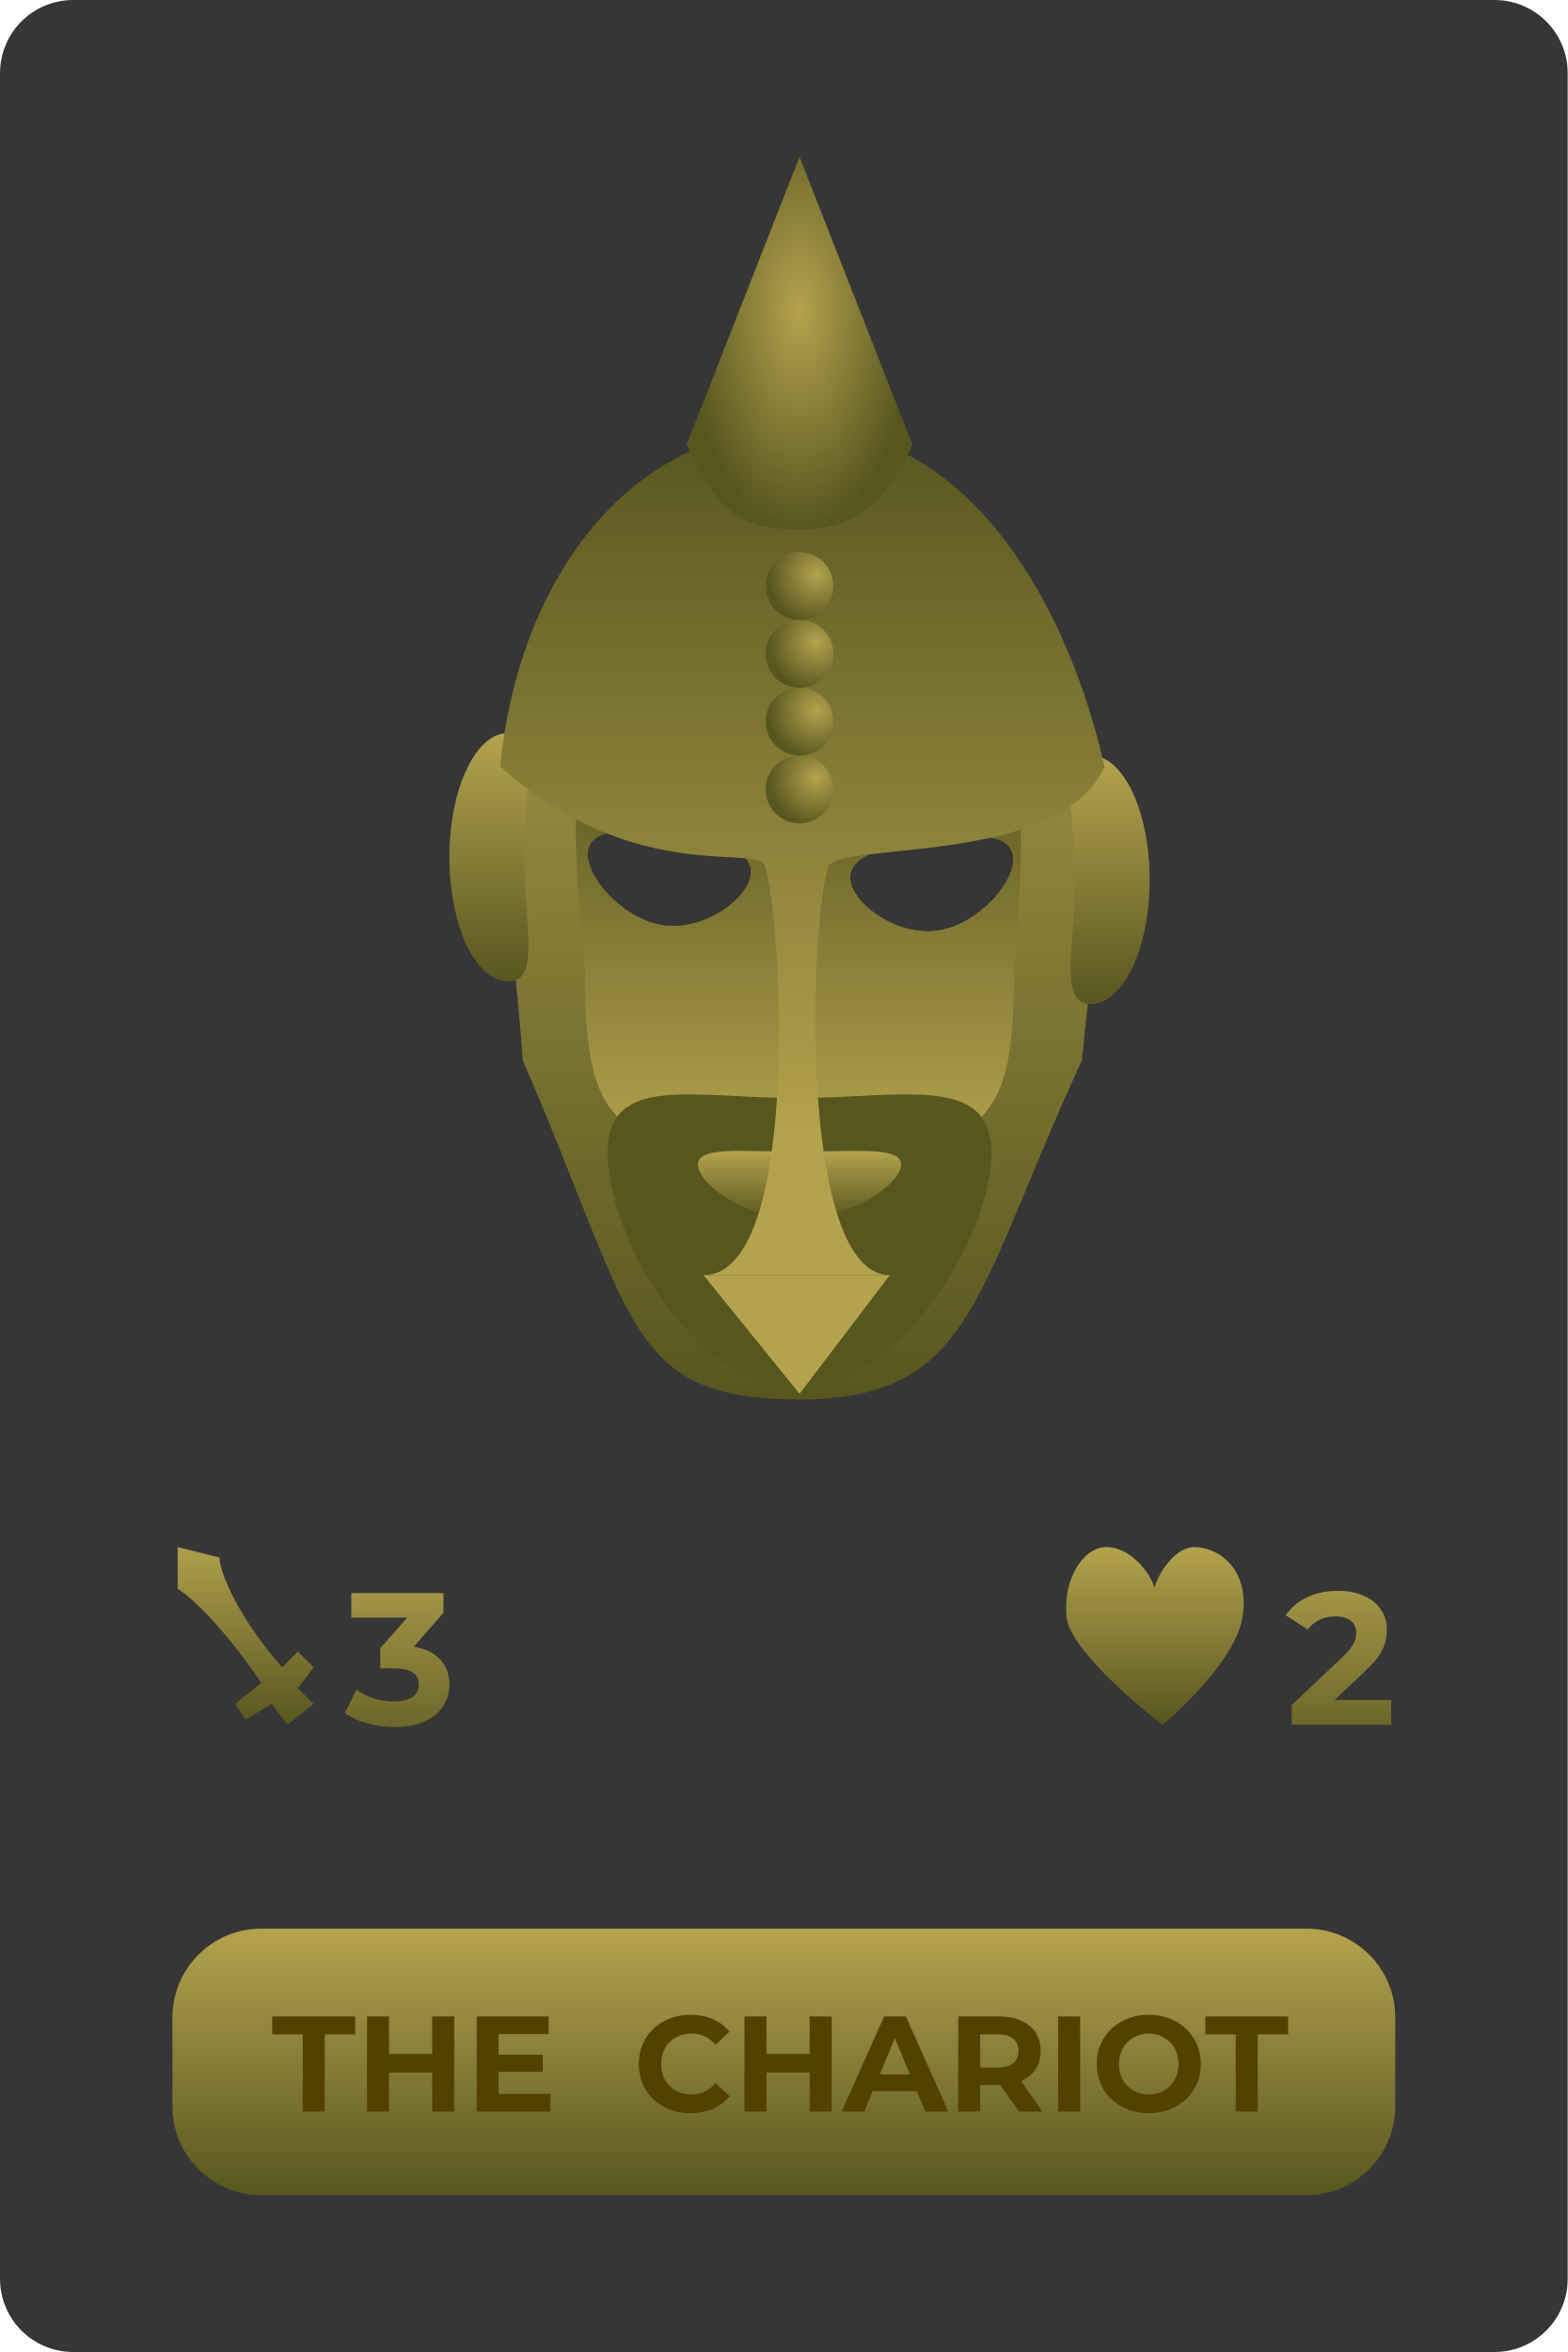
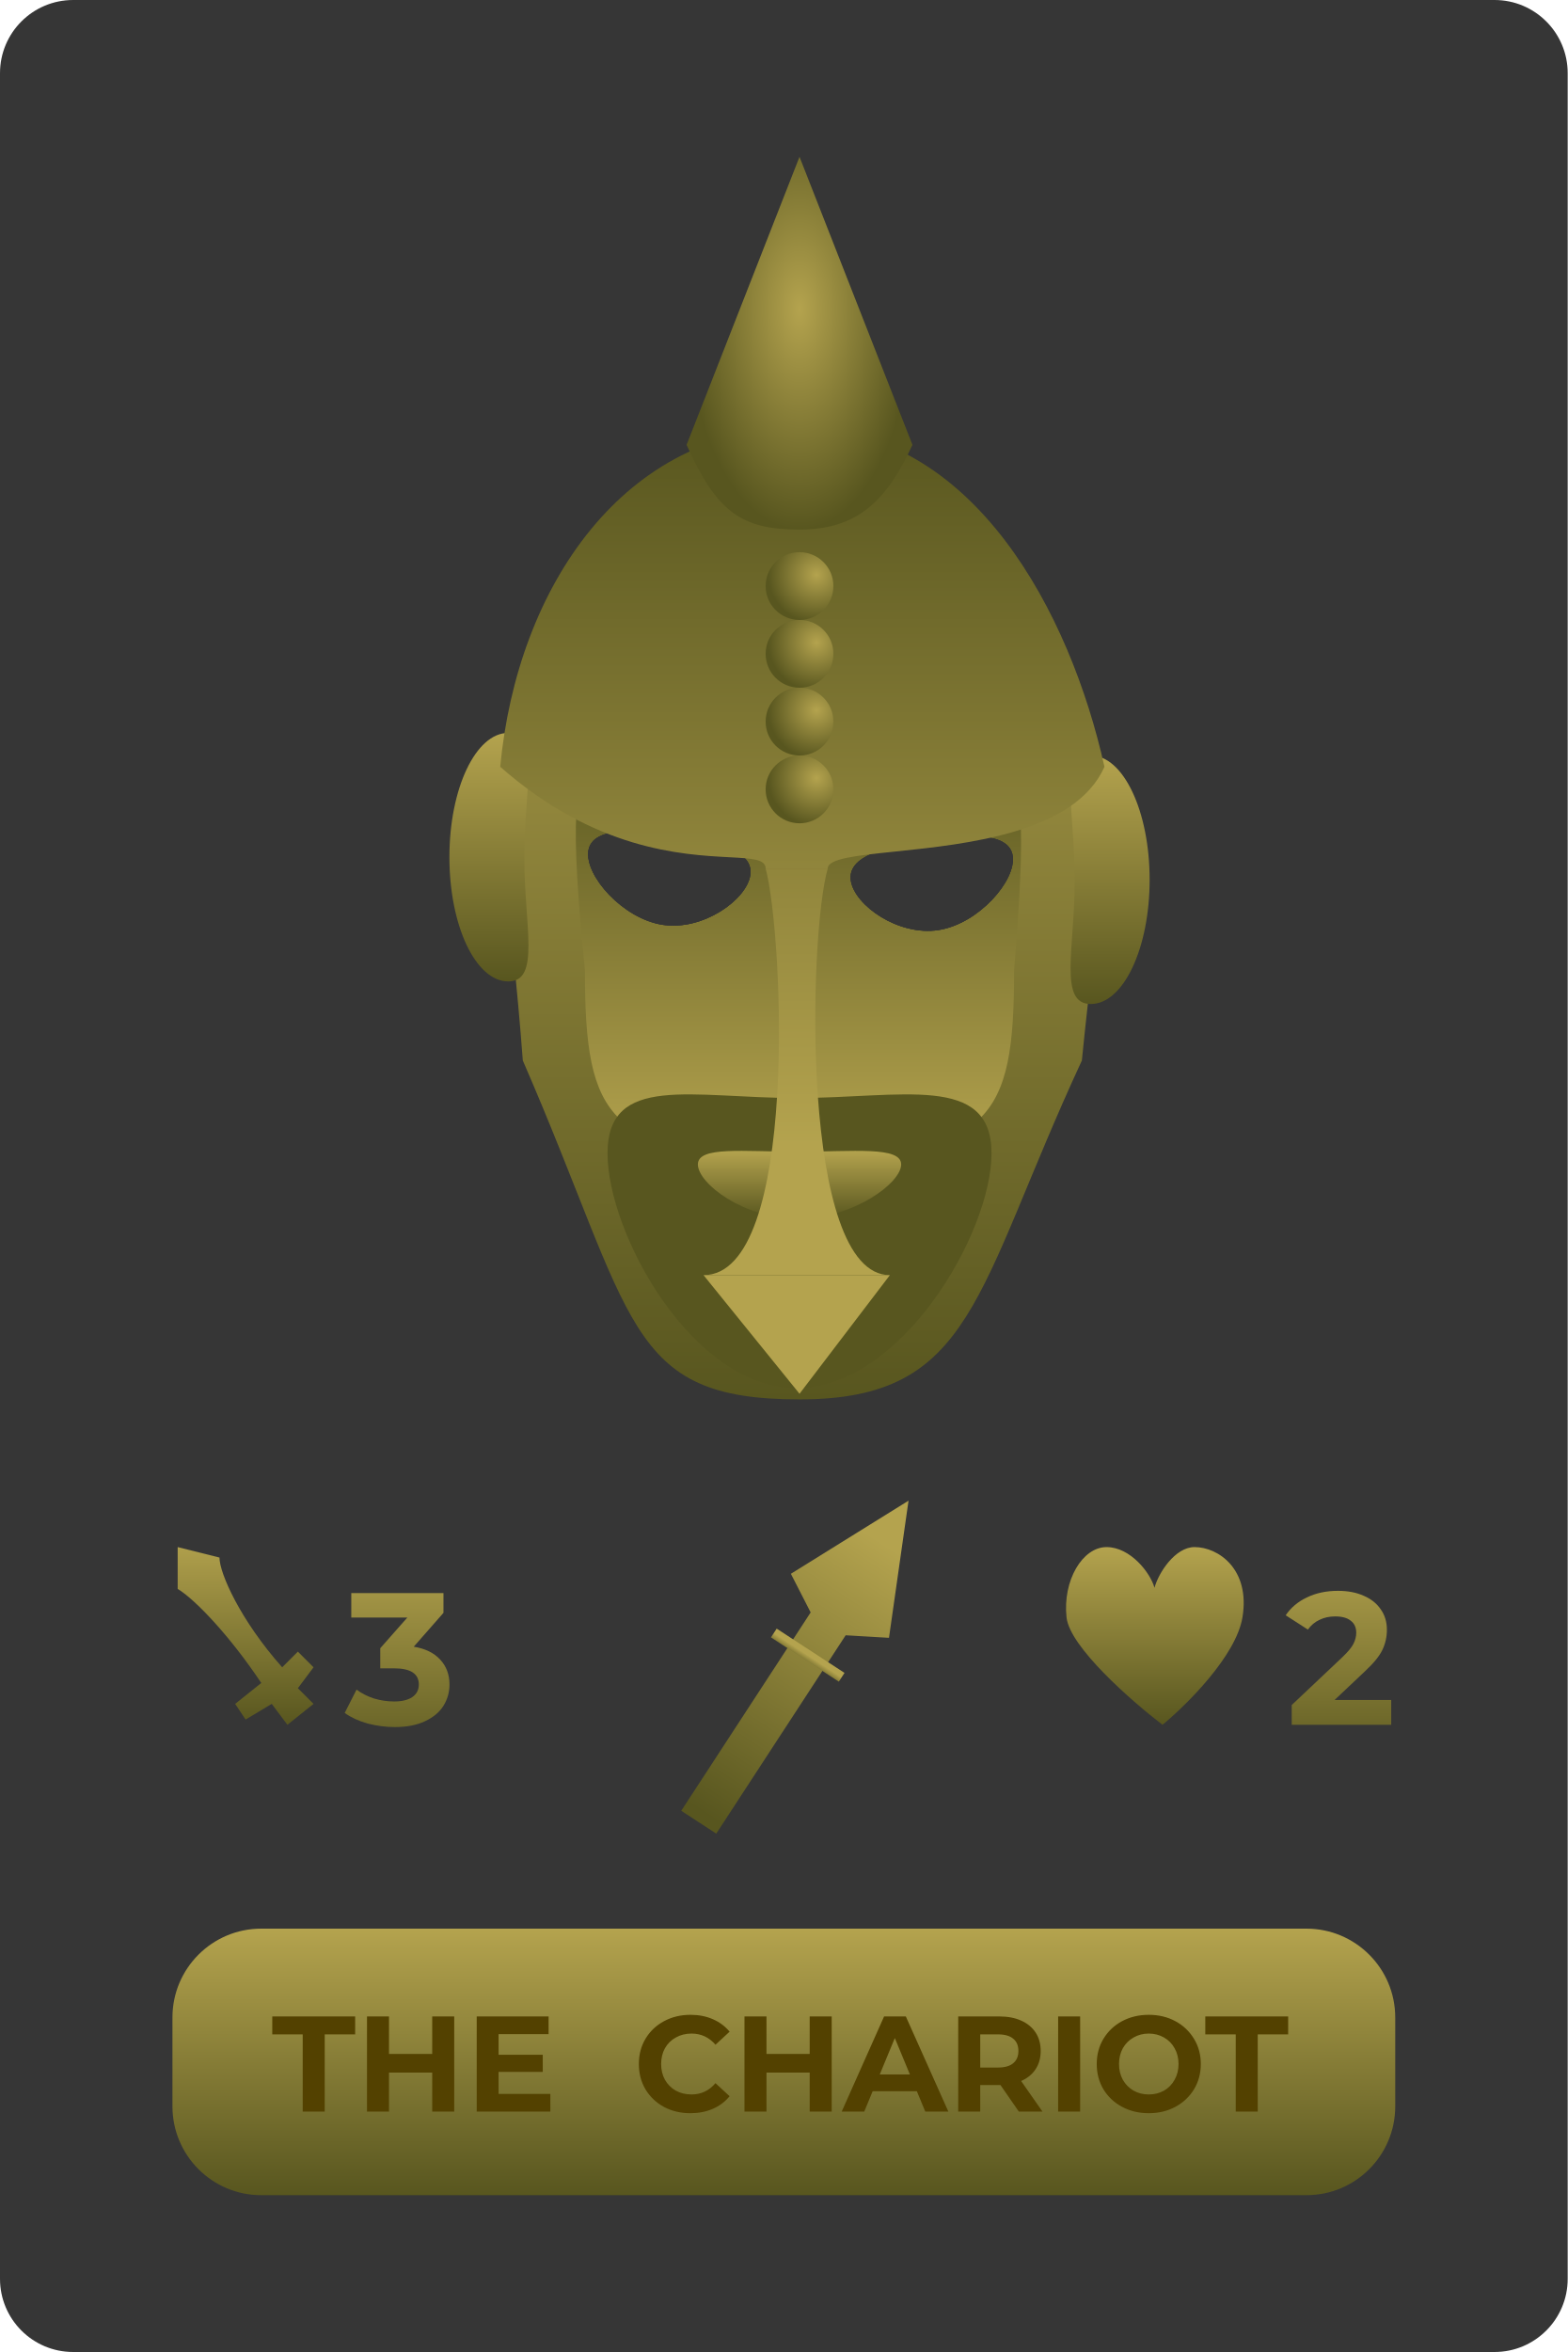
<svg xmlns="http://www.w3.org/2000/svg" width="150" height="225" viewBox="0 0 150 225" fill="none">
  <path d="M0 7C0 3.134 3.134 0 7 0H143C146.866 0 150 3.134 150 7V218C150 221.866 146.866 225 143 225H7C3.134 225 0 221.866 0 218V7Z" fill="#363636" />
  <rect x="16.5" y="184.5" width="117" height="25.5" rx="8.5" fill="url(#paint0_linear_10_432)" />
  <path d="M28.964 194.616H26.052V192.9H33.982V194.616H31.07V202H28.964V194.616ZM43.461 192.9V202H41.355V198.269H37.221V202H35.115V192.9H37.221V196.488H41.355V192.9H43.461ZM52.66 200.31V202H45.614V192.9H52.491V194.59H47.707V196.566H51.932V198.204H47.707V200.31H52.66ZM66.054 202.156C65.127 202.156 64.286 201.957 63.532 201.558C62.787 201.151 62.197 200.592 61.764 199.881C61.34 199.162 61.127 198.351 61.127 197.45C61.127 196.549 61.34 195.743 61.764 195.032C62.197 194.313 62.787 193.754 63.532 193.355C64.286 192.948 65.131 192.744 66.067 192.744C66.856 192.744 67.567 192.883 68.199 193.16C68.841 193.437 69.378 193.836 69.811 194.356L68.459 195.604C67.844 194.893 67.081 194.538 66.171 194.538C65.608 194.538 65.105 194.664 64.663 194.915C64.221 195.158 63.874 195.5 63.623 195.942C63.38 196.384 63.259 196.887 63.259 197.45C63.259 198.013 63.38 198.516 63.623 198.958C63.874 199.4 64.221 199.747 64.663 199.998C65.105 200.241 65.608 200.362 66.171 200.362C67.081 200.362 67.844 200.002 68.459 199.283L69.811 200.531C69.378 201.06 68.841 201.463 68.199 201.74C67.558 202.017 66.843 202.156 66.054 202.156ZM79.579 192.9V202H77.473V198.269H73.339V202H71.233V192.9H73.339V196.488H77.473V192.9H79.579ZM87.725 200.05H83.5L82.694 202H80.536L84.592 192.9H86.672L90.741 202H88.531L87.725 200.05ZM87.062 198.451L85.619 194.967L84.176 198.451H87.062ZM97.483 202L95.728 199.465H95.624H93.791V202H91.685V192.9H95.624C96.43 192.9 97.128 193.034 97.717 193.303C98.315 193.572 98.775 193.953 99.095 194.447C99.416 194.941 99.576 195.526 99.576 196.202C99.576 196.878 99.412 197.463 99.082 197.957C98.762 198.442 98.302 198.815 97.704 199.075L99.745 202H97.483ZM97.444 196.202C97.444 195.691 97.28 195.301 96.95 195.032C96.621 194.755 96.14 194.616 95.507 194.616H93.791V197.788H95.507C96.14 197.788 96.621 197.649 96.95 197.372C97.28 197.095 97.444 196.705 97.444 196.202ZM101.245 192.9H103.351V202H101.245V192.9ZM109.918 202.156C108.973 202.156 108.119 201.952 107.357 201.545C106.603 201.138 106.009 200.579 105.576 199.868C105.151 199.149 104.939 198.343 104.939 197.45C104.939 196.557 105.151 195.756 105.576 195.045C106.009 194.326 106.603 193.762 107.357 193.355C108.119 192.948 108.973 192.744 109.918 192.744C110.862 192.744 111.712 192.948 112.466 193.355C113.22 193.762 113.813 194.326 114.247 195.045C114.68 195.756 114.897 196.557 114.897 197.45C114.897 198.343 114.68 199.149 114.247 199.868C113.813 200.579 113.22 201.138 112.466 201.545C111.712 201.952 110.862 202.156 109.918 202.156ZM109.918 200.362C110.455 200.362 110.94 200.241 111.374 199.998C111.807 199.747 112.145 199.4 112.388 198.958C112.639 198.516 112.765 198.013 112.765 197.45C112.765 196.887 112.639 196.384 112.388 195.942C112.145 195.5 111.807 195.158 111.374 194.915C110.94 194.664 110.455 194.538 109.918 194.538C109.38 194.538 108.895 194.664 108.462 194.915C108.028 195.158 107.686 195.5 107.435 195.942C107.192 196.384 107.071 196.887 107.071 197.45C107.071 198.013 107.192 198.516 107.435 198.958C107.686 199.4 108.028 199.747 108.462 199.998C108.895 200.241 109.38 200.362 109.918 200.362ZM118.237 194.616H115.325V192.9H123.255V194.616H120.343V202H118.237V194.616Z" fill="#534100" />
  <path d="M103.516 101.452C93.25 123.605 93.211 133.871 76.5 133.871C59.789 133.871 60.831 126.307 50.024 101.452C47.863 72.274 41.919 58.766 76.5 74.976C112.161 54.444 106.218 73.895 103.516 101.452Z" fill="url(#paint1_linear_10_432)" />
  <path d="M97.032 92.806C97.032 107.13 94.871 110.637 76.5 110.637C58.129 110.637 55.968 107.13 55.968 92.806C53.266 65.25 55.968 70.653 76.5 70.653C97.032 70.653 99.194 65.79 97.032 92.806Z" fill="url(#paint2_linear_10_432)" />
  <path d="M94.871 110.327C94.871 117.99 86.22 132.79 76.226 132.79C66.231 132.79 58.129 117.99 58.129 110.327C58.129 102.665 66.231 105.042 76.226 105.042C86.22 105.042 94.871 102.665 94.871 110.327Z" fill="#58561F" />
  <path d="M86.226 111.397C86.226 113.165 81.646 116.581 76.355 116.581C71.064 116.581 66.774 113.165 66.774 111.397C66.774 109.629 71.064 110.177 76.355 110.177C81.646 110.177 86.226 109.629 86.226 111.397Z" fill="url(#paint3_linear_10_432)" />
  <path d="M71.791 83.721C71.437 86.081 67.265 89.052 63.428 88.476C59.592 87.901 55.941 83.757 56.295 81.396C56.649 79.035 60.874 79.351 64.711 79.927C68.547 80.502 72.145 81.36 71.791 83.721Z" fill="#363636" />
  <path d="M71.791 83.721C71.437 86.081 67.265 89.052 63.428 88.476C59.592 87.901 55.941 83.757 56.295 81.396C56.649 79.035 60.874 79.351 64.711 79.927C68.547 80.502 72.145 81.36 71.791 83.721Z" fill="#363636" />
  <path d="M71.791 83.721C71.437 86.081 67.265 89.052 63.428 88.476C59.592 87.901 55.941 83.757 56.295 81.396C56.649 79.035 60.874 79.351 64.711 79.927C68.547 80.502 72.145 81.36 71.791 83.721Z" fill="#363636" />
  <path d="M81.412 84.257C81.777 86.617 85.963 89.567 89.796 88.974C93.63 88.381 97.262 84.22 96.897 81.861C96.532 79.502 92.308 79.837 88.474 80.431C84.641 81.024 81.047 81.898 81.412 84.257Z" fill="#363636" />
  <path d="M81.412 84.257C81.777 86.617 85.963 89.567 89.796 88.974C93.63 88.381 97.262 84.22 96.897 81.861C96.532 79.502 92.308 79.837 88.474 80.431C84.641 81.024 81.047 81.898 81.412 84.257Z" fill="#363636" />
  <path d="M81.412 84.257C81.777 86.617 85.963 89.567 89.796 88.974C93.63 88.381 97.262 84.22 96.897 81.861C96.532 79.502 92.308 79.837 88.474 80.431C84.641 81.024 81.047 81.898 81.412 84.257Z" fill="#363636" />
  <path d="M110 84.161C110 90.726 107.479 96.048 104.369 96.048C101.26 96.048 102.834 90.726 102.834 84.161C102.834 77.596 101.26 72.274 104.369 72.274C107.479 72.274 110 77.596 110 84.161Z" fill="url(#paint4_linear_10_432)" />
  <path d="M43 82C43 88.565 45.521 93.887 48.63 93.887C51.74 93.887 50.166 88.565 50.166 82C50.166 75.435 51.74 70.113 48.63 70.113C45.521 70.113 43 75.435 43 82Z" fill="url(#paint5_linear_10_432)" />
  <path fill-rule="evenodd" clip-rule="evenodd" d="M105.677 73.355C102.87 79.672 92.541 80.746 85.645 81.463C81.923 81.851 79.202 82.134 79.202 83.081H73.258C73.258 82.19 71.966 82.121 69.75 82.004C65.245 81.765 56.918 81.323 47.863 73.355C49.484 56.065 59.789 40.935 76.5 40.935C93.211 40.935 102.435 58.766 105.677 73.355Z" fill="url(#paint6_linear_10_432)" />
  <path d="M79.202 83.081H73.258C74.927 89.251 76.5 121.984 67.314 121.984H85.145C76.5 121.984 77.394 89.251 79.202 83.081Z" fill="url(#paint7_linear_10_432)" />
  <path d="M67.314 121.984L76.5 133.331L85.145 121.984H67.314Z" fill="url(#paint8_linear_10_432)" />
  <circle cx="76.5" cy="75.516" r="3.242" fill="url(#paint9_radial_10_432)" />
  <circle cx="76.5" cy="69.032" r="3.242" fill="url(#paint10_radial_10_432)" />
  <circle cx="76.5" cy="62.548" r="3.242" fill="url(#paint11_radial_10_432)" />
  <circle cx="76.5" cy="56.065" r="3.242" fill="url(#paint12_radial_10_432)" />
  <path d="M87.306 42.556C84.813 47.96 82.009 50.661 76.5 50.661C70.991 50.661 68.603 49.04 65.694 42.556L76.5 15L87.306 42.556Z" fill="url(#paint13_radial_10_432)" />
  <path d="M17 148V152C18.667 153 22 156.5 25 161L22.5 163L23.5 164.5L26 163L27.5 165L30 163L28.5 161.5L30 159.5L28.5 158L27 159.5C23 155 21 150.5 21 149L17 148Z" fill="url(#paint14_linear_10_432)" />
  <path d="M39.588 157.53C40.692 157.71 41.538 158.124 42.126 158.772C42.714 159.408 43.008 160.2 43.008 161.148C43.008 161.88 42.816 162.558 42.432 163.182C42.048 163.794 41.46 164.286 40.668 164.658C39.888 165.03 38.928 165.216 37.788 165.216C36.9 165.216 36.024 165.102 35.16 164.874C34.308 164.634 33.582 164.298 32.982 163.866L34.116 161.634C34.596 161.994 35.148 162.276 35.772 162.48C36.408 162.672 37.056 162.768 37.716 162.768C38.448 162.768 39.024 162.63 39.444 162.354C39.864 162.066 40.074 161.664 40.074 161.148C40.074 160.116 39.288 159.6 37.716 159.6H36.384V157.674L38.976 154.74H33.612V152.4H42.432V154.29L39.588 157.53Z" fill="url(#paint15_linear_10_432)" />
  <path d="M133.116 162.624V165H123.594V163.11L128.454 158.52C128.97 158.028 129.318 157.608 129.498 157.26C129.678 156.9 129.768 156.546 129.768 156.198C129.768 155.694 129.594 155.31 129.246 155.046C128.91 154.77 128.412 154.632 127.752 154.632C127.2 154.632 126.702 154.74 126.258 154.956C125.814 155.16 125.442 155.472 125.142 155.892L123.018 154.524C123.51 153.792 124.188 153.222 125.052 152.814C125.916 152.394 126.906 152.184 128.022 152.184C128.958 152.184 129.774 152.34 130.47 152.652C131.178 152.952 131.724 153.384 132.108 153.948C132.504 154.5 132.702 155.154 132.702 155.91C132.702 156.594 132.558 157.236 132.27 157.836C131.982 158.436 131.424 159.12 130.596 159.888L127.698 162.624H133.116Z" fill="url(#paint16_linear_10_432)" />
-   <path d="M111.23 165C108.297 162.757 102.355 157.562 102.049 154.729C101.666 151.187 103.579 148 105.874 148C108.169 148 110.082 150.479 110.465 151.896C110.847 150.448 112.454 148 114.29 148C116.585 148 119.645 150.125 118.88 154.729C118.268 158.412 113.525 163.111 111.23 165Z" fill="url(#paint17_linear_10_432)" />
+   <path d="M111.23 165C108.297 162.757 102.355 157.562 102.049 154.729C101.666 151.188 103.579 148 105.874 148C108.169 148 110.082 150.479 110.465 151.896C110.847 150.448 112.454 148 114.29 148C116.585 148 119.645 150.125 118.88 154.729C118.268 158.412 113.525 163.111 111.23 165Z" fill="url(#paint17_linear_10_432)" />
+   <path d="M68.242 174.027L80.395 155.403L83.281 155.573L84.2 155.627L84.33 154.716L85.335 147.66L85.638 145.539L83.818 146.67L77.764 150.431L76.982 150.917L77.402 151.737L78.72 154.31L66.567 172.934L68.242 174.027Z" fill="url(#paint18_linear_10_432)" stroke="url(#paint19_linear_10_432)" stroke-width="2" />
+   <path d="M74.042 156.219L80.532 160.454" stroke="url(#paint20_linear_10_432)" />
  <defs>
    <linearGradient id="paint0_linear_10_432" x1="75" y1="184.5" x2="75" y2="210" gradientUnits="userSpaceOnUse">
      <stop stop-color="#B4A34E" />
      <stop offset="1" stop-color="#58561F" />
    </linearGradient>
    <linearGradient id="paint1_linear_10_432" x1="76.5" y1="40.935" x2="76.5" y2="133.871" gradientUnits="userSpaceOnUse">
      <stop stop-color="#B4A34E" />
      <stop offset="1" stop-color="#58561F" />
    </linearGradient>
    <linearGradient id="paint2_linear_10_432" x1="76.397" y1="70.225" x2="76.397" y2="110.637" gradientUnits="userSpaceOnUse">
      <stop stop-color="#58561F" />
      <stop offset="1" stop-color="#B4A34E" />
    </linearGradient>
    <linearGradient id="paint3_linear_10_432" x1="76.5" y1="110.097" x2="76.5" y2="116.581" gradientUnits="userSpaceOnUse">
      <stop stop-color="#B4A34E" />
      <stop offset="1" stop-color="#58561F" />
    </linearGradient>
    <linearGradient id="paint4_linear_10_432" x1="104.369" y1="72.274" x2="104.369" y2="96.048" gradientUnits="userSpaceOnUse">
      <stop stop-color="#B4A34E" />
      <stop offset="1" stop-color="#58561F" />
    </linearGradient>
    <linearGradient id="paint5_linear_10_432" x1="48.631" y1="70.113" x2="48.631" y2="93.887" gradientUnits="userSpaceOnUse">
      <stop stop-color="#B4A34E" />
      <stop offset="1" stop-color="#58561F" />
    </linearGradient>
    <linearGradient id="paint6_linear_10_432" x1="76.5" y1="40.935" x2="76.5" y2="109.556" gradientUnits="userSpaceOnUse">
      <stop stop-color="#58561F" />
      <stop offset="1" stop-color="#B4A34E" />
    </linearGradient>
    <linearGradient id="paint7_linear_10_432" x1="76.5" y1="40.935" x2="76.5" y2="109.556" gradientUnits="userSpaceOnUse">
      <stop stop-color="#58561F" />
      <stop offset="1" stop-color="#B4A34E" />
    </linearGradient>
    <linearGradient id="paint8_linear_10_432" x1="76.5" y1="40.935" x2="76.5" y2="109.556" gradientUnits="userSpaceOnUse">
      <stop stop-color="#58561F" />
      <stop offset="1" stop-color="#B4A34E" />
    </linearGradient>
    <radialGradient id="paint9_radial_10_432" cx="0" cy="0" r="1" gradientUnits="userSpaceOnUse" gradientTransform="translate(78.121 74.4355) rotate(110.556) scale(4.61652)">
      <stop stop-color="#B4A34E" />
      <stop offset="1" stop-color="#58561F" />
    </radialGradient>
    <radialGradient id="paint10_radial_10_432" cx="0" cy="0" r="1" gradientUnits="userSpaceOnUse" gradientTransform="translate(78.121 67.9516) rotate(110.556) scale(4.61652)">
      <stop stop-color="#B4A34E" />
      <stop offset="1" stop-color="#58561F" />
    </radialGradient>
    <radialGradient id="paint11_radial_10_432" cx="0" cy="0" r="1" gradientUnits="userSpaceOnUse" gradientTransform="translate(78.121 61.4677) rotate(110.556) scale(4.61652)">
      <stop stop-color="#B4A34E" />
      <stop offset="1" stop-color="#58561F" />
    </radialGradient>
    <radialGradient id="paint12_radial_10_432" cx="0" cy="0" r="1" gradientUnits="userSpaceOnUse" gradientTransform="translate(78.121 54.9839) rotate(110.556) scale(4.61652)">
      <stop stop-color="#B4A34E" />
      <stop offset="1" stop-color="#58561F" />
    </radialGradient>
    <radialGradient id="paint13_radial_10_432" cx="0" cy="0" r="1" gradientUnits="userSpaceOnUse" gradientTransform="translate(76.5 29.5887) rotate(90) scale(21.0726 10.8065)">
      <stop stop-color="#B4A34E" />
      <stop offset="1" stop-color="#58561F" />
    </radialGradient>
    <linearGradient id="paint14_linear_10_432" x1="24.25" y1="147" x2="24.25" y2="165" gradientUnits="userSpaceOnUse">
      <stop stop-color="#B4A34E" />
      <stop offset="1" stop-color="#58561F" />
    </linearGradient>
    <linearGradient id="paint15_linear_10_432" x1="38.5" y1="148" x2="38.5" y2="170" gradientUnits="userSpaceOnUse">
      <stop stop-color="#B4A34E" />
      <stop offset="1" stop-color="#58561F" />
    </linearGradient>
    <linearGradient id="paint16_linear_10_432" x1="128.5" y1="148" x2="128.5" y2="170" gradientUnits="userSpaceOnUse">
      <stop stop-color="#B4A34E" />
      <stop offset="1" stop-color="#58561F" />
    </linearGradient>
    <linearGradient id="paint17_linear_10_432" x1="110.871" y1="147.969" x2="110.871" y2="164.969" gradientUnits="userSpaceOnUse">
      <stop stop-color="#B4A34E" />
      <stop offset="1" stop-color="#58561F" />
    </linearGradient>
+     <linearGradient id="paint18_linear_10_432" x1="84.346" y1="147.519" x2="67.404" y2="173.481" gradientUnits="userSpaceOnUse">
+       <stop stop-color="#B4A34E" />
+       <stop offset="1" stop-color="#58561F" />
+     </linearGradient>
+     <linearGradient id="paint19_linear_10_432" x1="84.346" y1="147.519" x2="67.404" y2="173.481" gradientUnits="userSpaceOnUse">
+       <stop stop-color="#B4A34E" />
+       <stop offset="1" stop-color="#58561F" />
+     </linearGradient>
+     <linearGradient id="paint20_linear_10_432" x1="77.287" y1="158.337" x2="76.74" y2="159.174" gradientUnits="userSpaceOnUse">
+       <stop stop-color="#B4A34E" />
+       <stop offset="1" stop-color="#58561F" />
+     </linearGradient>
  </defs>
</svg>
